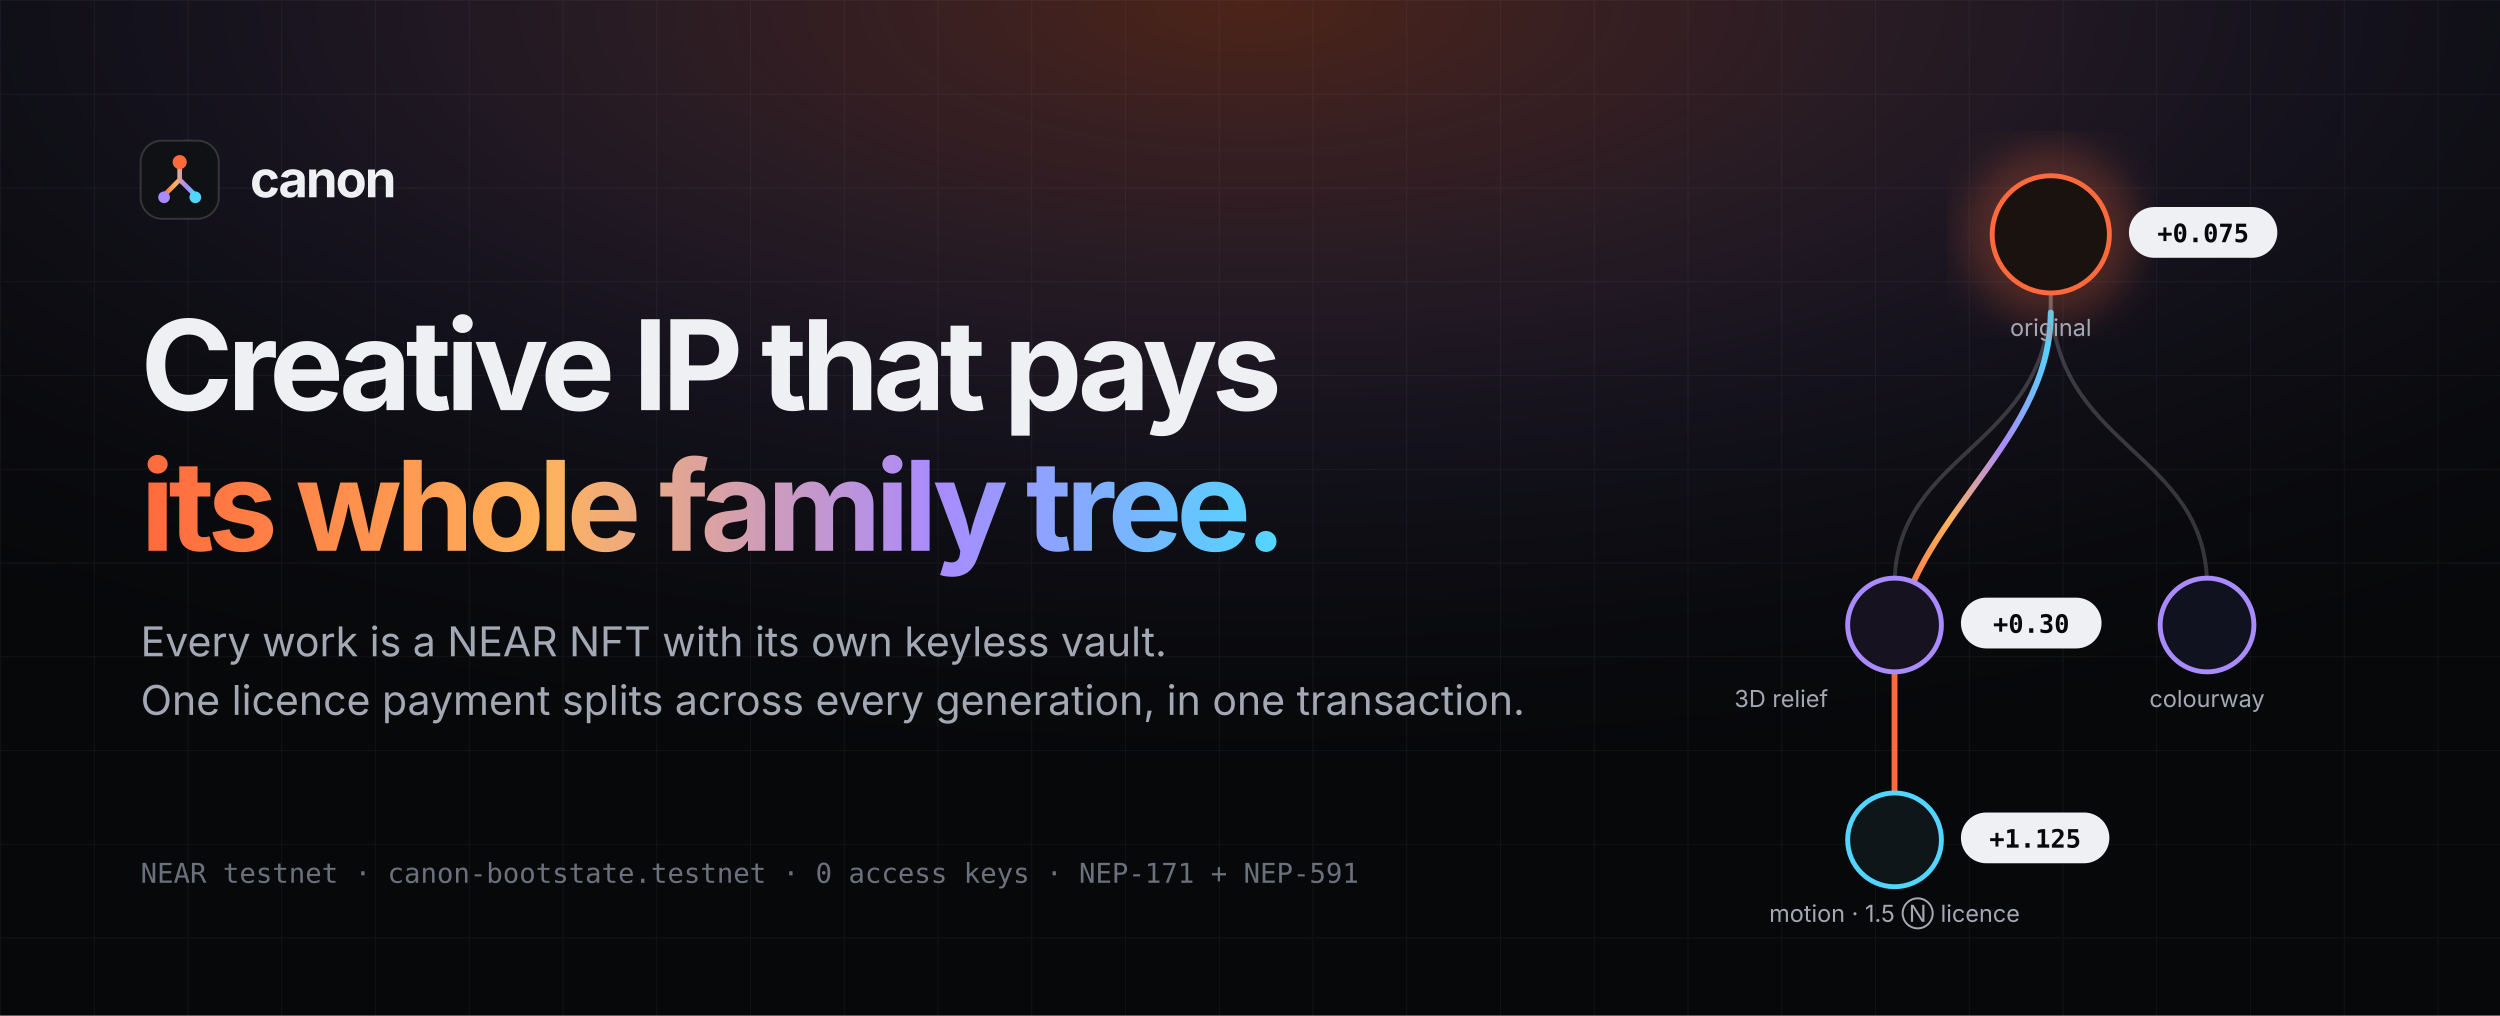
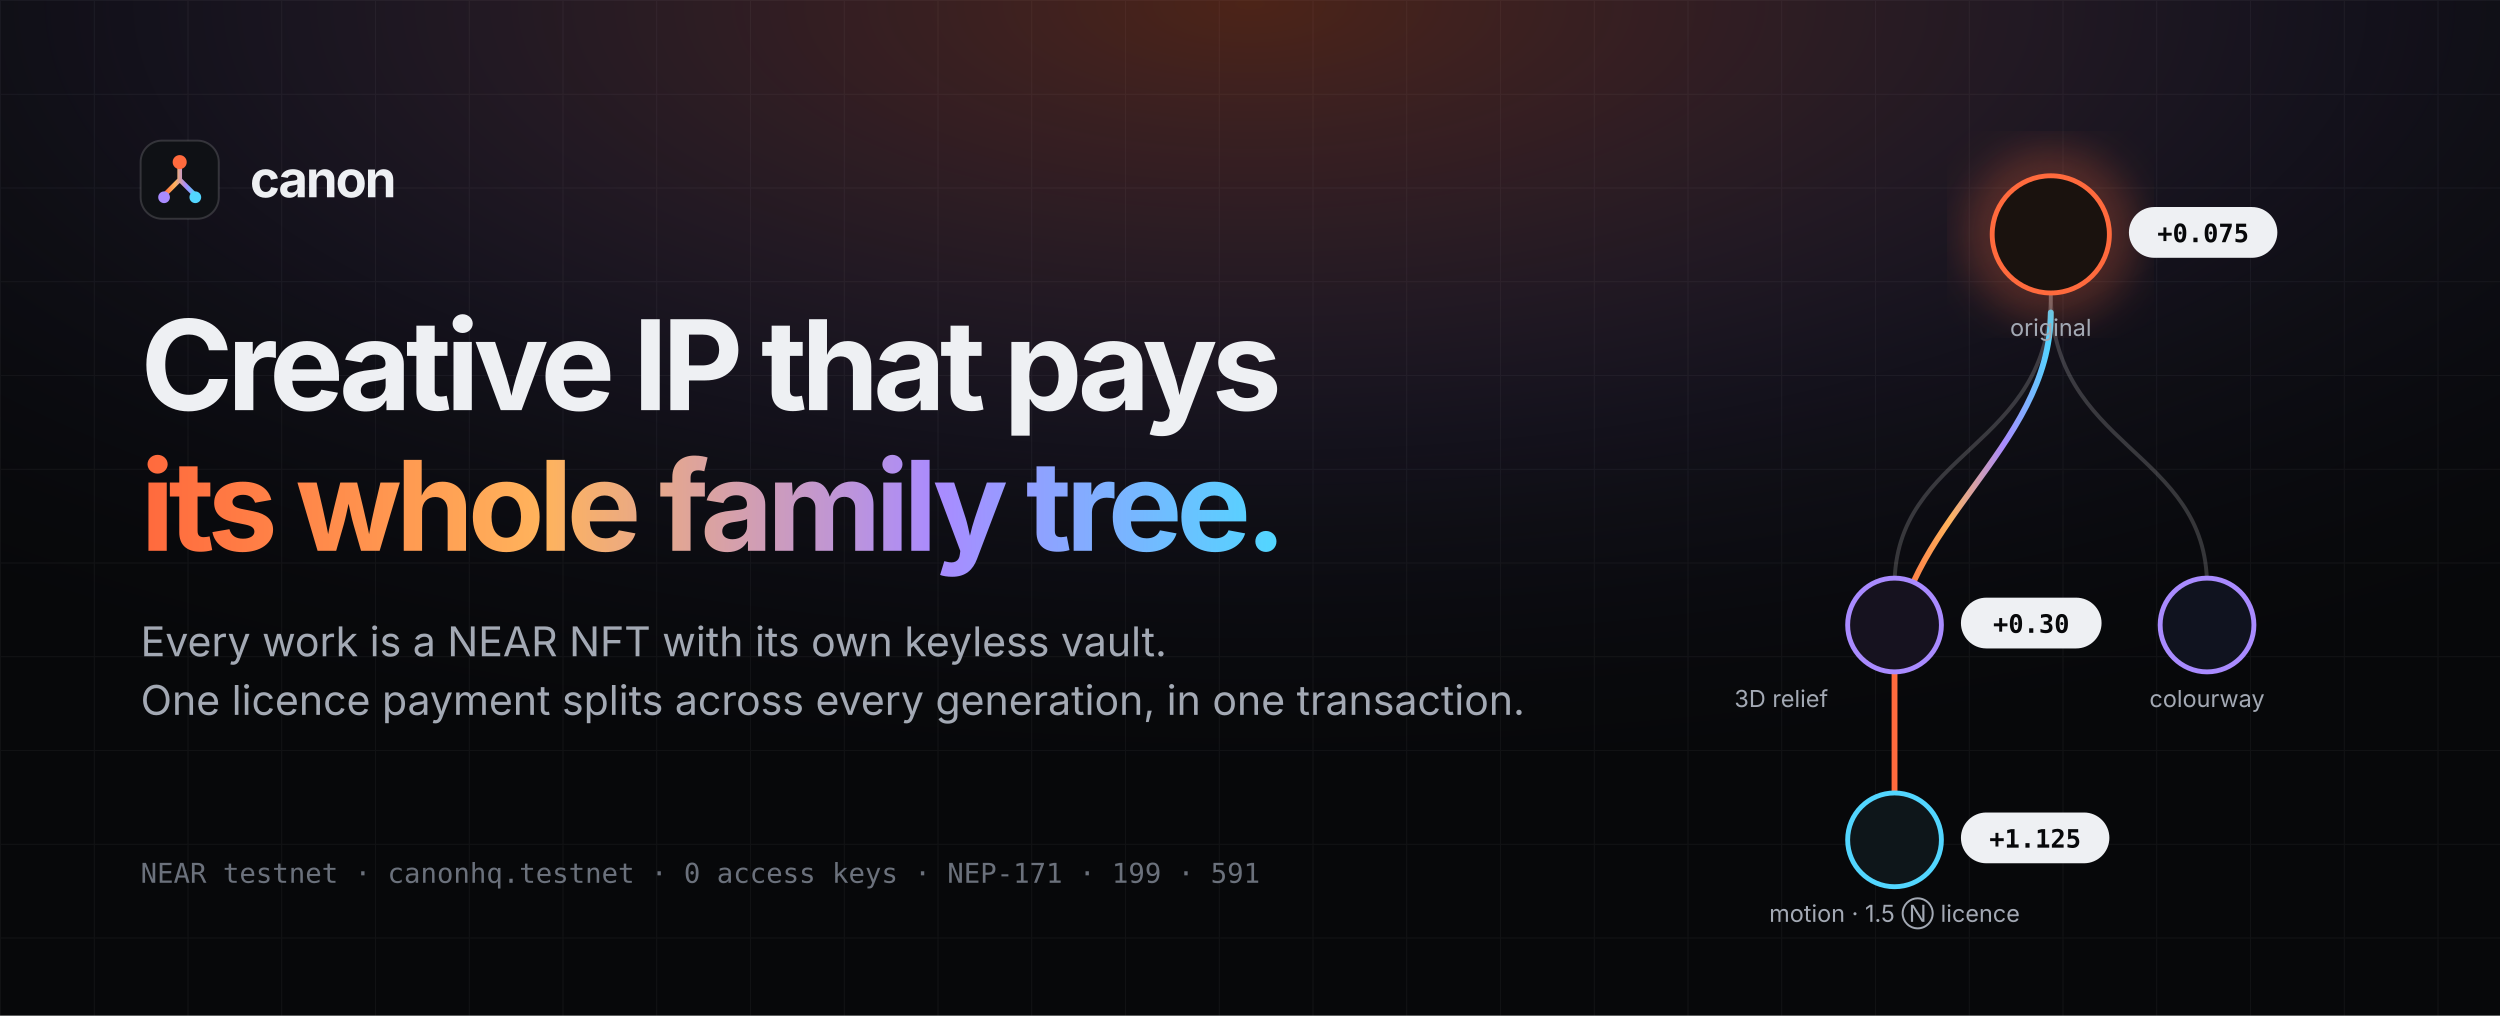
<svg xmlns="http://www.w3.org/2000/svg" viewBox="0 0 1280 520" width="1280" height="520" font-family="Inter, Helvetica, Arial, sans-serif">
  <defs>
    <radialGradient id="glow" cx="0.5" cy="0" r="0.8">
      <stop offset="0" stop-color="#ff6a3d" stop-opacity="0.28" />
      <stop offset="0.6" stop-color="#a98bff" stop-opacity="0.06" />
      <stop offset="1" stop-color="#07080a" stop-opacity="0" />
    </radialGradient>
    <linearGradient id="spec" x1="0" y1="0" x2="1" y2="0">
      <stop offset="0" stop-color="#ff6a3d" />
      <stop offset="0.35" stop-color="#ffb35c" />
      <stop offset="0.7" stop-color="#a98bff" />
      <stop offset="1" stop-color="#52d6ff" />
    </linearGradient>
    <pattern id="grid" width="48" height="48" patternUnits="userSpaceOnUse">
      <path d="M48 0H0V48" fill="none" stroke="#ffffff" stroke-opacity="0.04" />
    </pattern>
    <filter id="soft">
      <feGaussianBlur stdDeviation="10" />
    </filter>
  </defs>
  <rect width="1280" height="520" fill="#07080a" />
  <rect width="1280" height="520" fill="url(#grid)" />
  <rect width="1280" height="520" fill="url(#glow)" />
  <g transform="translate(72 72)">
    <rect width="40" height="40" rx="11" fill="#0f1115" stroke="#ffffff" stroke-opacity="0.15" />
    <path d="M20 11 V20 M20 20 L12 28 M20 20 L28 28" stroke="url(#spec)" stroke-width="2.4" stroke-linecap="round" fill="none" />
    <circle cx="20" cy="11" r="3.6" fill="#ff6a3d" />
    <circle cx="12" cy="29" r="3" fill="#a98bff" />
    <circle cx="28" cy="29" r="3" fill="#52d6ff" />
    <text x="56" y="29" font-size="26" font-weight="700" fill="#eef0f3" letter-spacing="-1">canon</text>
  </g>
  <text x="72" y="210" font-size="64" font-weight="700" fill="#eef0f3" letter-spacing="-3">Creative IP that pays</text>
  <text x="72" y="282" font-size="64" font-weight="700" fill="url(#spec)" letter-spacing="-3">its whole family tree.</text>
  <text x="72" y="336" font-size="21" fill="#a3a9b4">Every work is a NEAR NFT with its own keyless vault.</text>
  <text x="72" y="366" font-size="21" fill="#a3a9b4">One licence payment splits across every generation, in one transaction.</text>
  <g font-family="Menlo, Consolas, monospace" font-size="14" fill="#6b717c">
-     <text x="72" y="452">NEAR testnet · canon-bootstate.testnet · 0 access keys · NEP-171 + NEP-591</text>
+     <text x="72" y="452">NEAR testnet · canonhq.testnet · 0 access keys · NEP-171 · 199 · 591</text>
  </g>
  <g transform="translate(900 0)">
    <path d="M150 150 C150 230, 70 230, 70 300" stroke="#ffffff" stroke-opacity="0.18" stroke-width="2" fill="none" />
    <path d="M150 150 C150 230, 230 230, 230 300" stroke="#ffffff" stroke-opacity="0.18" stroke-width="2" fill="none" />
    <path d="M70 340 V410" stroke="#ffffff" stroke-opacity="0.18" stroke-width="2" fill="none" />
    <path d="M70 410 V340 C70 270, 150 230, 150 160" stroke="url(#spec)" stroke-width="3" fill="none" stroke-linecap="round" />
    <circle cx="150" cy="120" r="44" fill="#ff6a3d" opacity="0.25" filter="url(#soft)" />
    <circle cx="150" cy="120" r="30" fill="#1a120e" stroke="#ff6a3d" stroke-width="2.5" />
    <circle cx="70" cy="320" r="24" fill="#16121f" stroke="#a98bff" stroke-width="2.5" />
    <circle cx="230" cy="320" r="24" fill="#10131f" stroke="#a98bff" stroke-width="2.5" />
    <circle cx="70" cy="430" r="24" fill="#0e161a" stroke="#52d6ff" stroke-width="2.5" />
    <g font-family="Menlo, Consolas, monospace" font-size="13" font-weight="700">
      <rect x="190" y="106" width="76" height="26" rx="13" fill="#eef0f3" />
      <text x="228" y="124" text-anchor="middle" fill="#07080a">+0.075</text>
      <rect x="104" y="306" width="72" height="26" rx="13" fill="#eef0f3" />
      <text x="140" y="324" text-anchor="middle" fill="#07080a">+0.30</text>
      <rect x="104" y="416" width="76" height="26" rx="13" fill="#eef0f3" />
      <text x="142" y="434" text-anchor="middle" fill="#07080a">+1.125</text>
    </g>
    <g font-size="12" fill="#a3a9b4" text-anchor="middle">
      <text x="150" y="172">original</text>
      <text x="70" y="362" dx="-58">3D relief</text>
      <text x="230" y="362">colourway</text>
      <text x="70" y="472">motion · 1.5 Ⓝ licence</text>
    </g>
  </g>
</svg>
